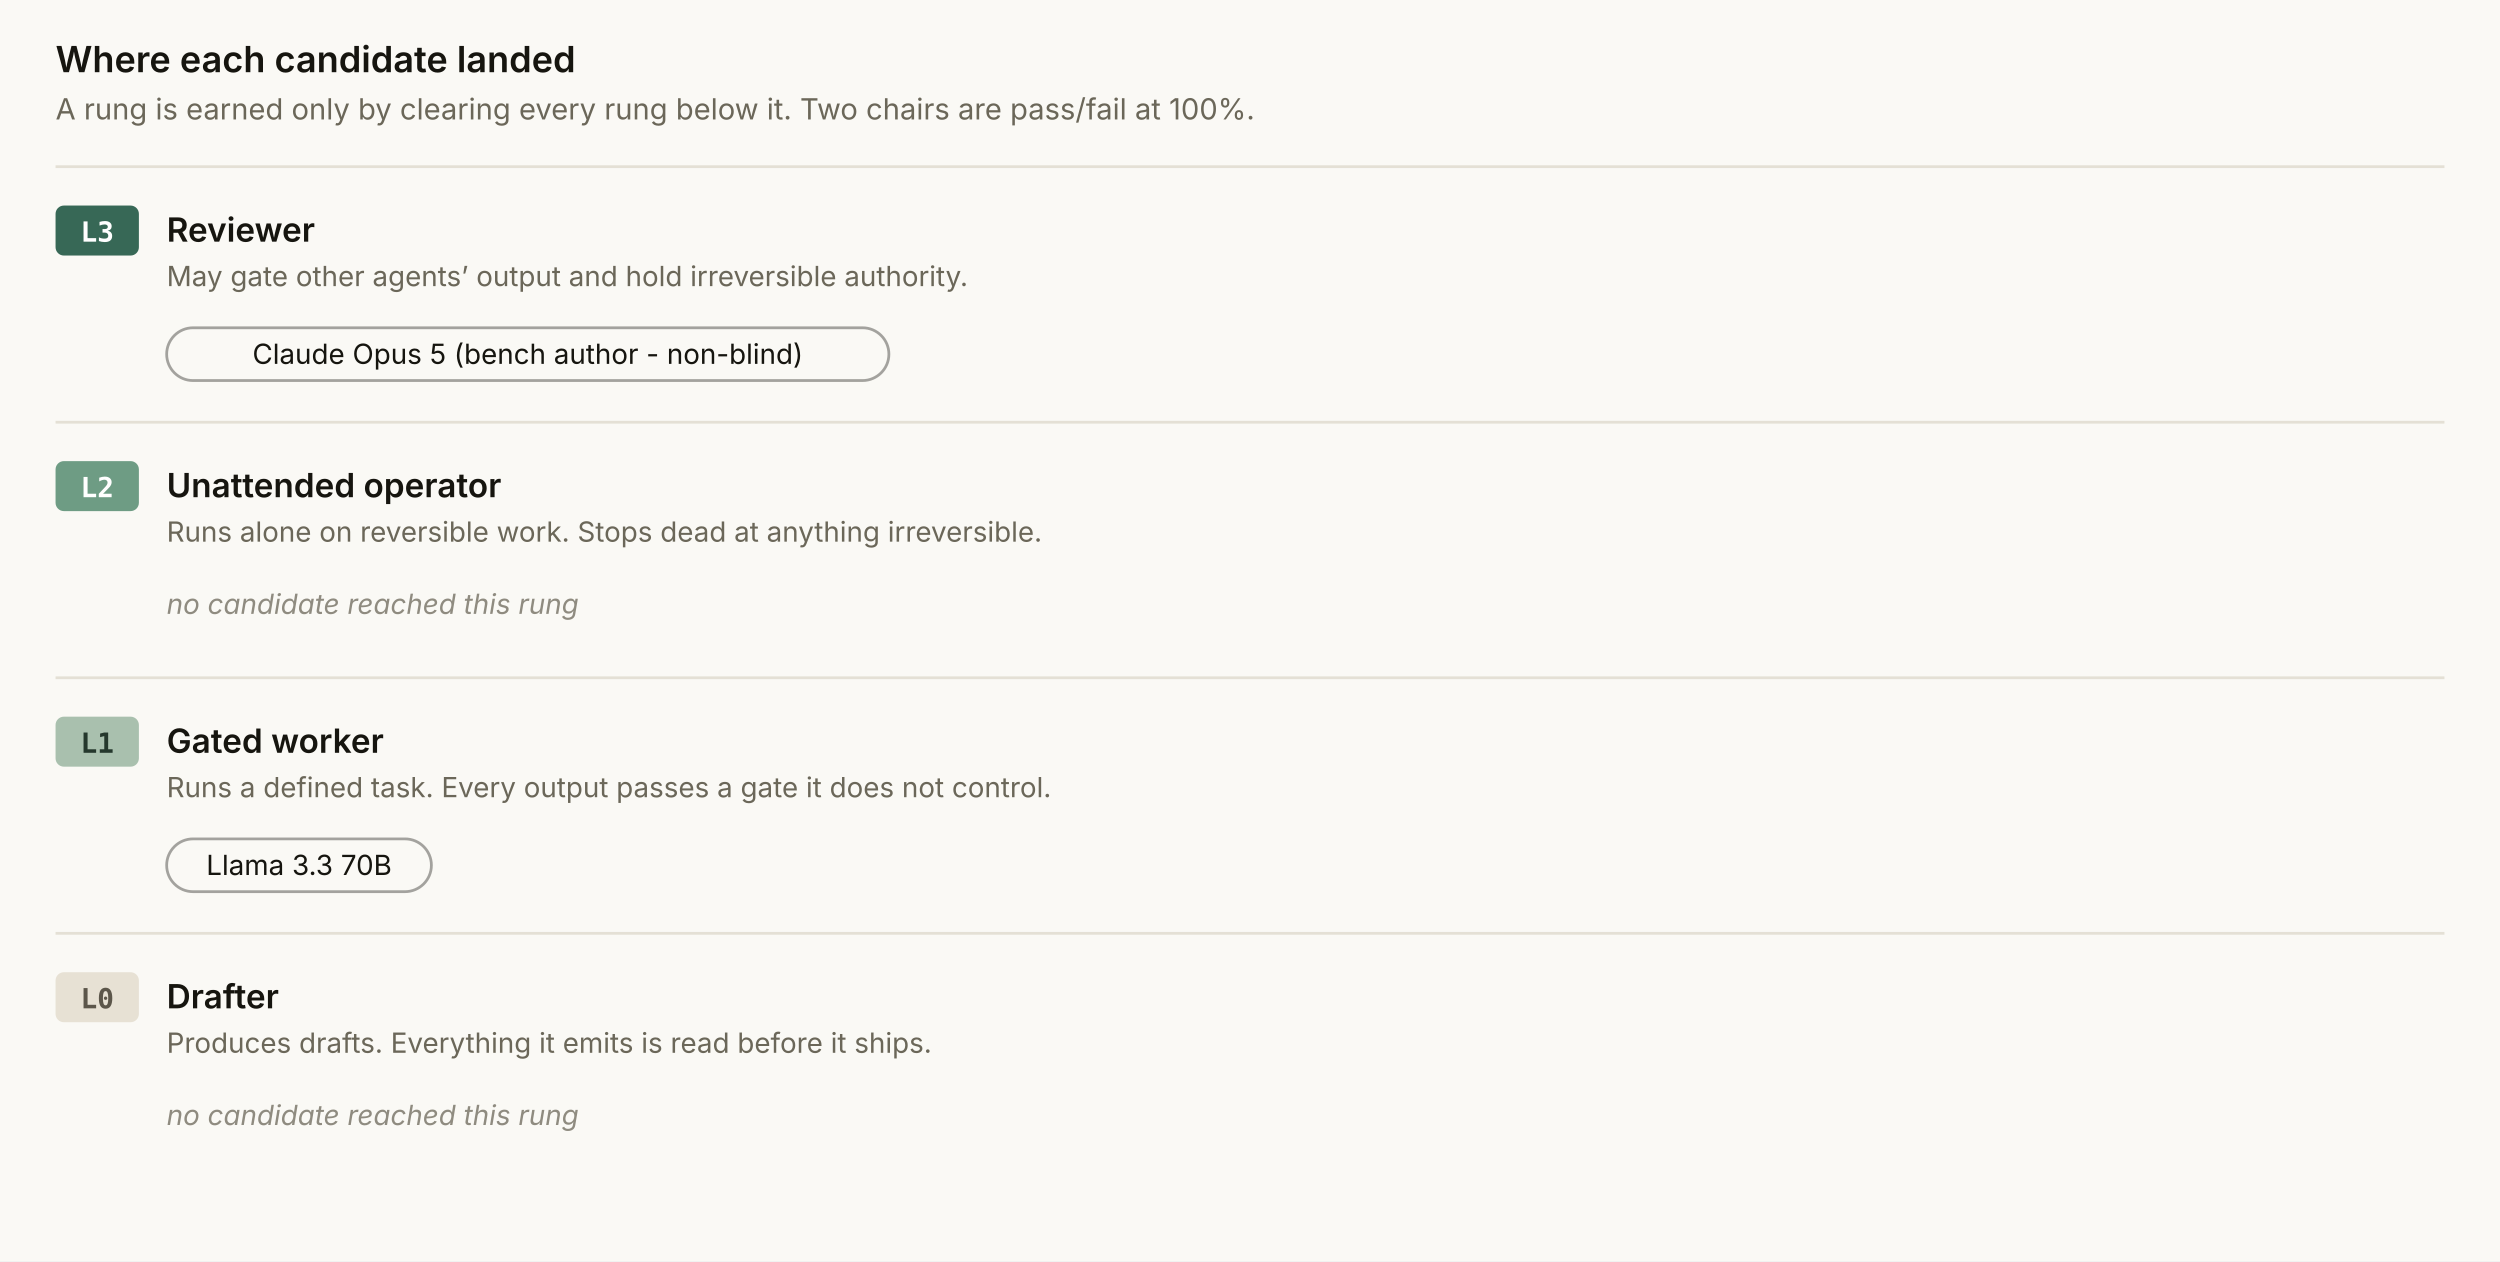
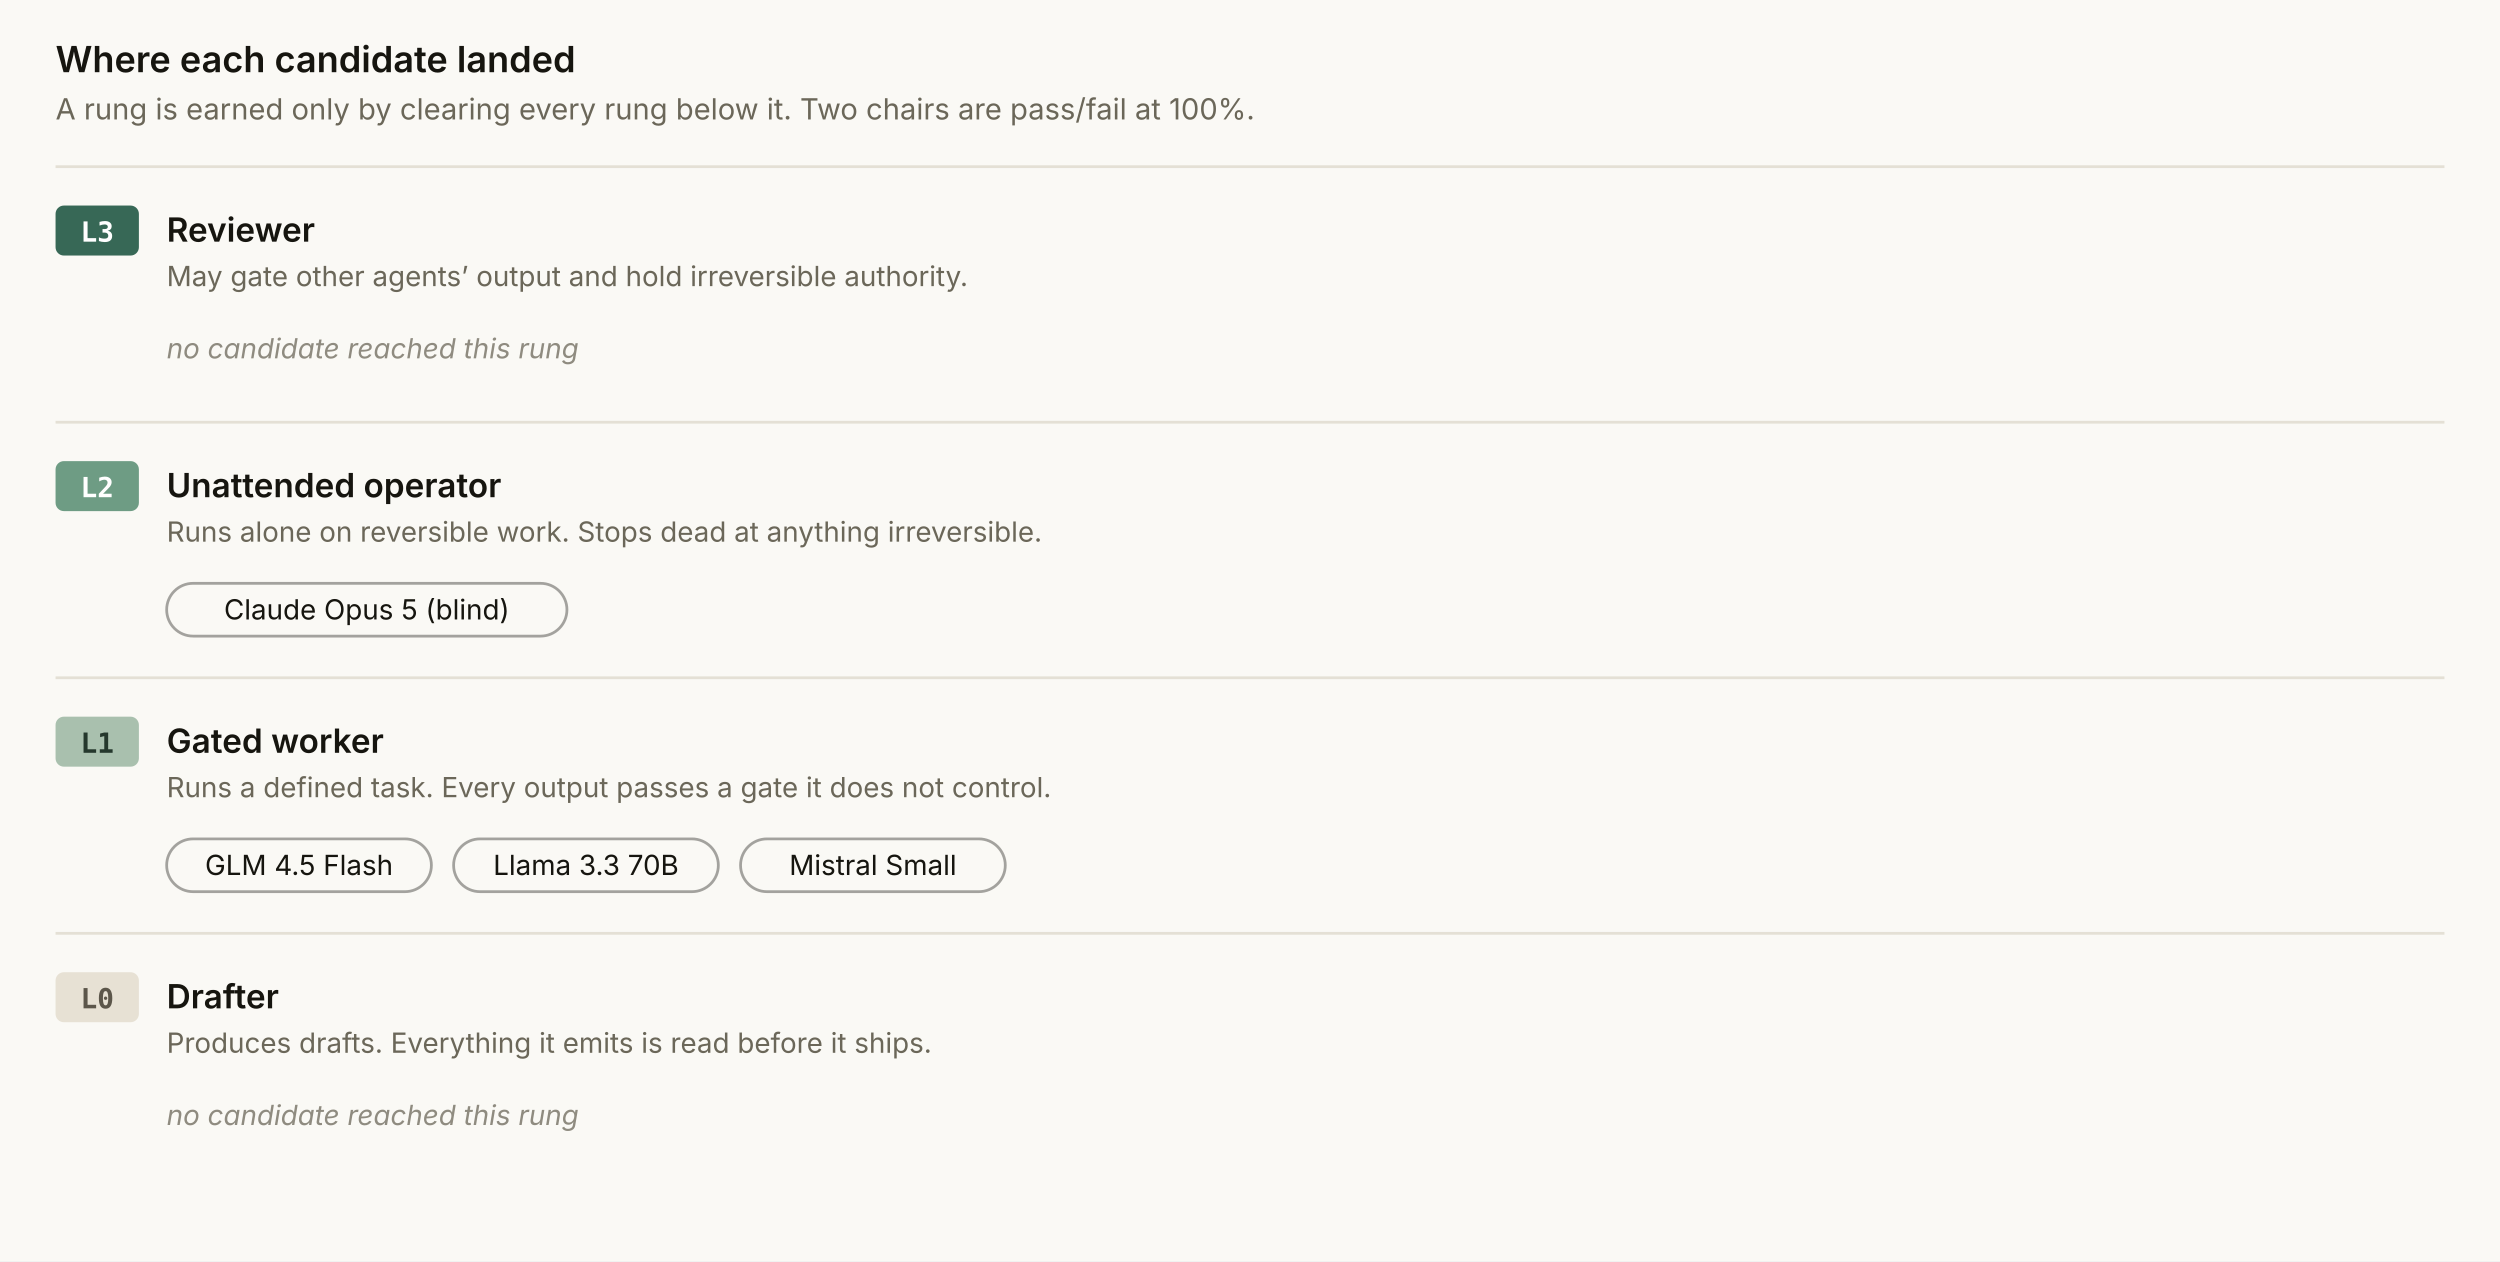
<svg xmlns="http://www.w3.org/2000/svg" width="900" height="454" viewBox="0 0 900 454" font-family="ui-sans-serif, -apple-system, 'Segoe UI', Inter, Helvetica, Arial, sans-serif">
  <rect width="900" height="454" fill="#FAF9F5" />
  <text x="20" y="26" font-size="13" font-weight="600" fill="#16150F">Where each candidate landed</text>
  <text x="20" y="43" font-size="10.5" fill="#6B6759">A rung is earned only by clearing every rung below it. Two chairs are pass/fail at 100%.</text>
  <line x1="20" y1="60" x2="880" y2="60" stroke="#E4E0D5" stroke-width="1" />
  <rect x="20" y="74" width="30" height="18" rx="3" fill="#376856" />
  <text x="35" y="87" font-size="10" font-weight="700" text-anchor="middle" font-family="ui-monospace, 'SF Mono', 'Cascadia Mono', Menlo, Consolas, monospace" fill="#FFFFFF">L3</text>
  <text x="60" y="87" font-size="12" font-weight="600" fill="#16150F">Reviewer</text>
  <text x="60" y="103" font-size="10" fill="#6B6759">May gate other agents’ output and hold irreversible authority.</text>
-   <rect x="60" y="118" width="260" height="19" rx="9.5" fill="none" stroke="#16150F" stroke-width="1" opacity=".38" />
-   <text x="190" y="131" font-size="10" text-anchor="middle" fill="#16150F">Claude Opus 5 (bench author - non-blind)</text>
+   <text x="60" y="129" font-size="10" fill="#6B6759" font-style="italic" opacity=".75">no candidate reached this rung</text>
  <line x1="20" y1="152" x2="880" y2="152" stroke="#E4E0D5" stroke-width="1" />
  <rect x="20" y="166" width="30" height="18" rx="3" fill="#6E9C84" />
  <text x="35" y="179" font-size="10" font-weight="700" text-anchor="middle" font-family="ui-monospace, 'SF Mono', 'Cascadia Mono', Menlo, Consolas, monospace" fill="#FFFFFF">L2</text>
  <text x="60" y="179" font-size="12" font-weight="600" fill="#16150F">Unattended operator</text>
  <text x="60" y="195" font-size="10" fill="#6B6759">Runs alone on reversible work. Stops dead at anything irreversible.</text>
-   <text x="60" y="221" font-size="10" fill="#6B6759" font-style="italic" opacity=".75">no candidate reached this rung</text>
+   <rect x="60" y="210" width="144.1" height="19" rx="9.5" fill="none" stroke="#16150F" stroke-width="1" opacity=".38" />
+   <text x="132.05" y="223" font-size="10" text-anchor="middle" fill="#16150F">Claude Opus 5 (blind)</text>
  <line x1="20" y1="244" x2="880" y2="244" stroke="#E4E0D5" stroke-width="1" />
  <rect x="20" y="258" width="30" height="18" rx="3" fill="#A9C0AE" />
  <text x="35" y="271" font-size="10" font-weight="700" text-anchor="middle" font-family="ui-monospace, 'SF Mono', 'Cascadia Mono', Menlo, Consolas, monospace" fill="#25382D">L1</text>
  <text x="60" y="271" font-size="12" font-weight="600" fill="#16150F">Gated worker</text>
  <text x="60" y="287" font-size="10" fill="#6B6759">Runs a defined task. Every output passes a gate it does not control.</text>
  <rect x="60" y="302" width="95.3" height="19" rx="9.5" fill="none" stroke="#16150F" stroke-width="1" opacity=".38" />
-   <text x="107.65" y="315" font-size="10" text-anchor="middle" fill="#16150F">Llama 3.3 70B</text>
+   <text x="107.65" y="315" font-size="10" text-anchor="middle" fill="#16150F">GLM 4.5 Flash</text>
+   <rect x="163.3" y="302" width="95.3" height="19" rx="9.5" fill="none" stroke="#16150F" stroke-width="1" opacity=".38" />
+   <text x="210.95" y="315" font-size="10" text-anchor="middle" fill="#16150F">Llama 3.3 70B</text>
+   <rect x="266.6" y="302" width="95.3" height="19" rx="9.5" fill="none" stroke="#16150F" stroke-width="1" opacity=".38" />
+   <text x="314.25" y="315" font-size="10" text-anchor="middle" fill="#16150F">Mistral Small</text>
  <line x1="20" y1="336" x2="880" y2="336" stroke="#E4E0D5" stroke-width="1" />
  <rect x="20" y="350" width="30" height="18" rx="3" fill="#E7E1D4" />
  <text x="35" y="363" font-size="10" font-weight="700" text-anchor="middle" font-family="ui-monospace, 'SF Mono', 'Cascadia Mono', Menlo, Consolas, monospace" fill="#5C564A">L0</text>
  <text x="60" y="363" font-size="12" font-weight="600" fill="#16150F">Drafter</text>
  <text x="60" y="379" font-size="10" fill="#6B6759">Produces drafts. Everything it emits is read before it ships.</text>
  <text x="60" y="405" font-size="10" fill="#6B6759" font-style="italic" opacity=".75">no candidate reached this rung</text>
</svg>
